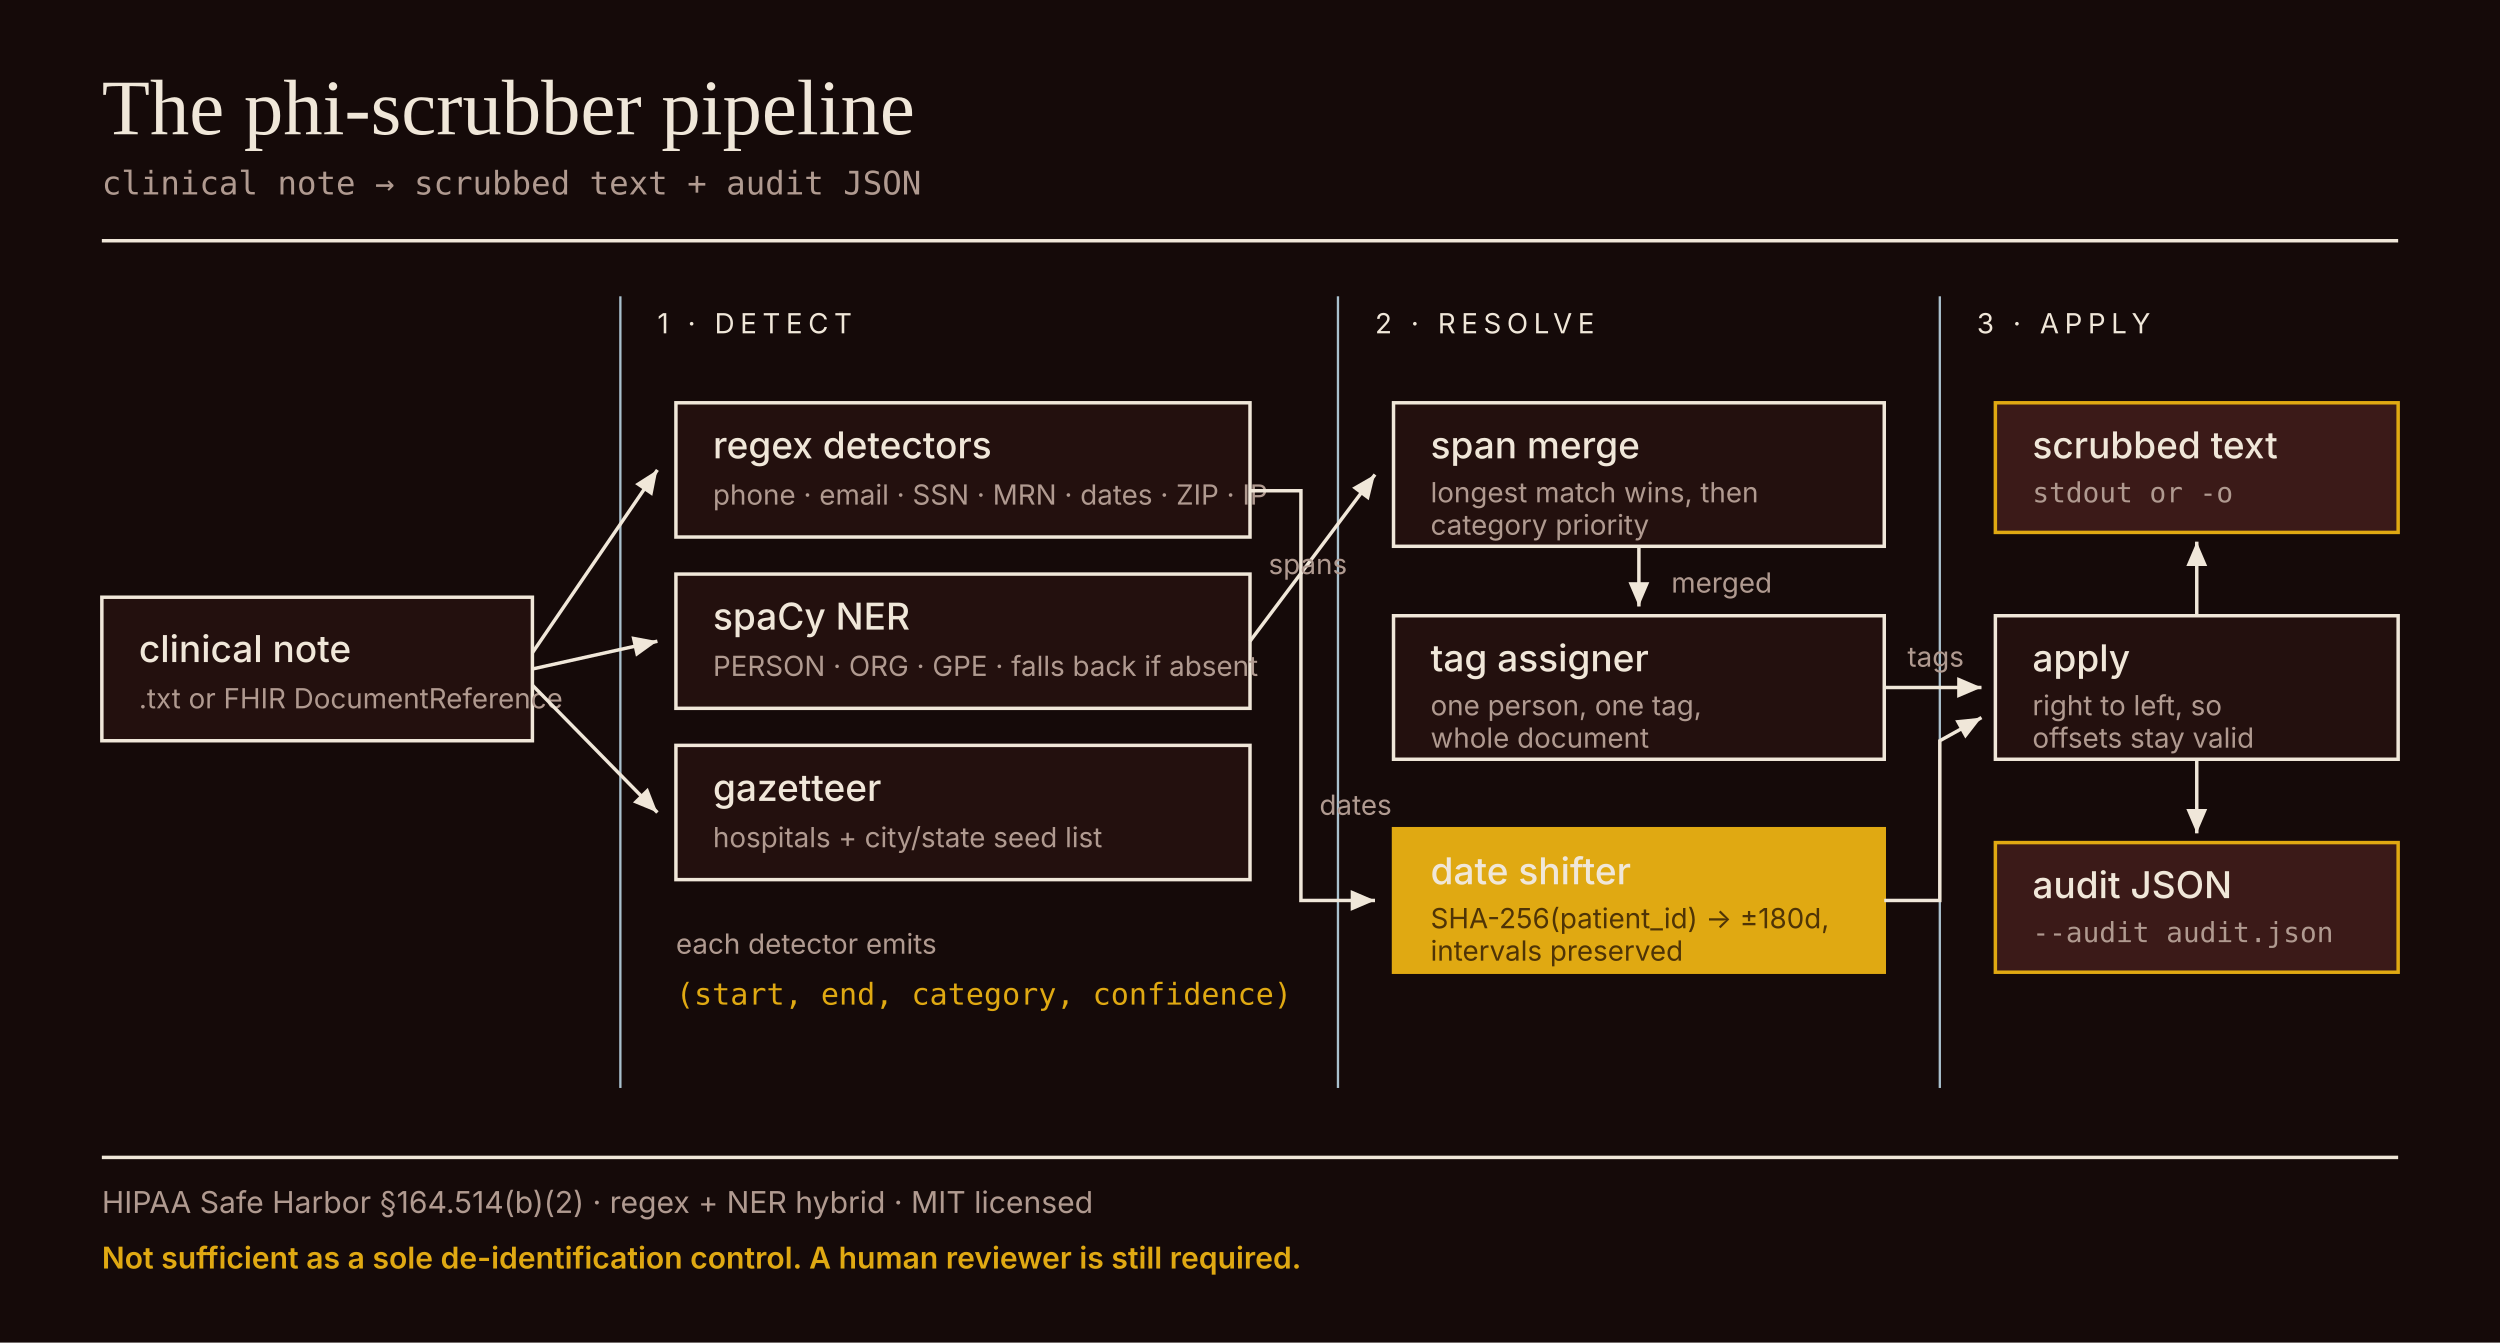
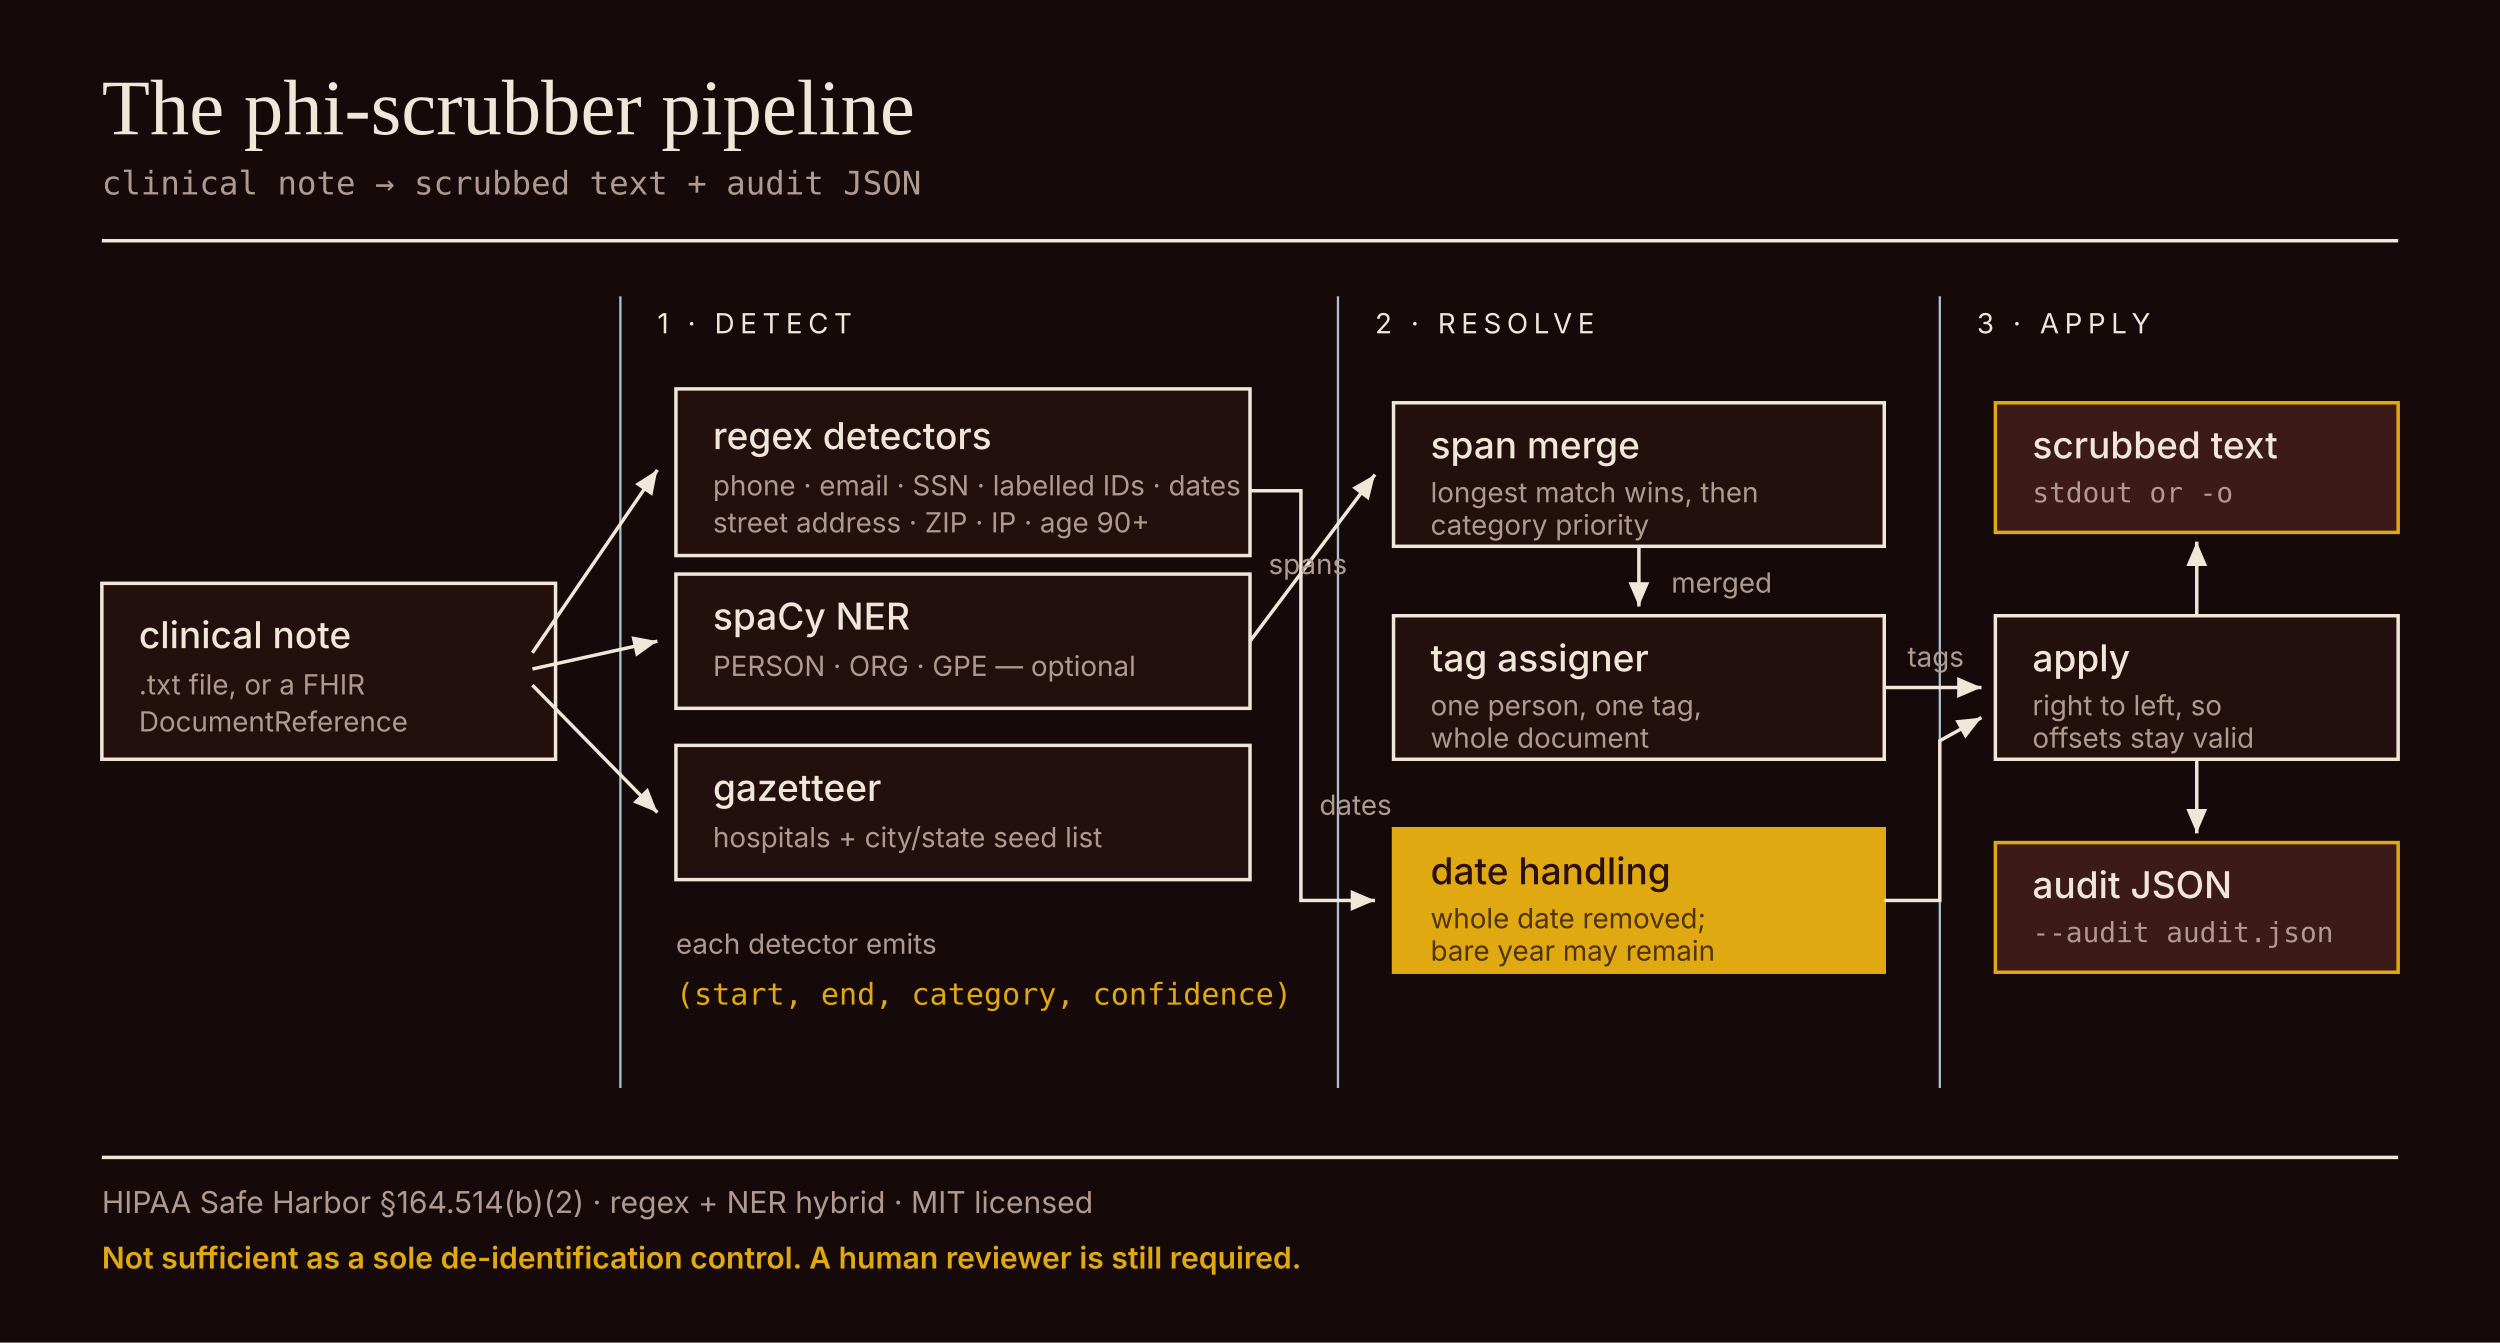
<svg xmlns="http://www.w3.org/2000/svg" viewBox="0 0 1080 580" role="img" aria-label="The phi-scrubber pipeline, from a clinical note through detection and span resolution to scrubbed text and an audit log" font-family="'Hanken Grotesk',system-ui,-apple-system,'Segoe UI',sans-serif">
  <defs>
    <marker id="a" markerWidth="8" markerHeight="8" refX="7" refY="3" orient="auto">
      <path d="M0,0 L0,6 L7,3 z" fill="#f0e7d9" />
    </marker>
  </defs>
  <rect width="1080" height="580" fill="#150a09" />
  <text x="44" y="58" fill="#f0e7d9" font-family="'Instrument Serif','Times New Roman',serif" font-size="34">The phi-scrubber pipeline</text>
  <text x="44" y="84" fill="#b09a90" font-size="14" font-family="ui-monospace,'Cascadia Code','Consolas',monospace">clinical note → scrubbed text + audit JSON</text>
  <line x1="44" y1="104" x2="1036" y2="104" stroke="#f0e7d9" stroke-width="1.5" />
  <line x1="268" y1="128" x2="268" y2="470" stroke="#a9c0cd" stroke-width="1" />
  <line x1="578" y1="128" x2="578" y2="470" stroke="#a9c0cd" stroke-width="1" />
  <line x1="838" y1="128" x2="838" y2="470" stroke="#a9c0cd" stroke-width="1" />
  <text x="284" y="144" fill="#f0e7d9" font-size="12" letter-spacing="2.4">1 · DETECT</text>
  <text x="594" y="144" fill="#f0e7d9" font-size="12" letter-spacing="2.4">2 · RESOLVE</text>
  <text x="854" y="144" fill="#f0e7d9" font-size="12" letter-spacing="2.4">3 · APPLY</text>
-   <rect x="44" y="258" width="186" height="62" fill="#23100e" stroke="#f0e7d9" stroke-width="1.5" />
-   <text x="60" y="286" fill="#f0e7d9" font-size="16" font-weight="500">clinical note</text>
-   <text x="60" y="306" fill="#b09a90" font-size="12">.txt or FHIR DocumentReference</text>
-   <rect x="292" y="174" width="248" height="58" fill="#23100e" stroke="#f0e7d9" stroke-width="1.5" />
-   <text x="308" y="198" fill="#f0e7d9" font-size="16" font-weight="500">regex detectors</text>
-   <text x="308" y="218" fill="#b09a90" font-size="12">phone · email · SSN · MRN · dates · ZIP · IP</text>
+   <rect x="44" y="252" width="196" height="76" fill="#23100e" stroke="#f0e7d9" stroke-width="1.5" />
+   <text x="60" y="280" fill="#f0e7d9" font-size="16" font-weight="500">clinical note</text>
+   <text x="60" y="300" fill="#b09a90" font-size="12">.txt file, or a FHIR</text>
+   <text x="60" y="316" fill="#b09a90" font-size="12">DocumentReference</text>
+   <rect x="292" y="168" width="248" height="72" fill="#23100e" stroke="#f0e7d9" stroke-width="1.5" />
+   <text x="308" y="194" fill="#f0e7d9" font-size="16" font-weight="500">regex detectors</text>
+   <text x="308" y="214" fill="#b09a90" font-size="12">phone · email · SSN · labelled IDs · dates</text>
+   <text x="308" y="230" fill="#b09a90" font-size="12">street address · ZIP · IP · age 90+</text>
  <rect x="292" y="248" width="248" height="58" fill="#23100e" stroke="#f0e7d9" stroke-width="1.5" />
  <text x="308" y="272" fill="#f0e7d9" font-size="16" font-weight="500">spaCy NER</text>
-   <text x="308" y="292" fill="#b09a90" font-size="12">PERSON · ORG · GPE · falls back if absent</text>
+   <text x="308" y="292" fill="#b09a90" font-size="12">PERSON · ORG · GPE — optional</text>
  <rect x="292" y="322" width="248" height="58" fill="#23100e" stroke="#f0e7d9" stroke-width="1.5" />
  <text x="308" y="346" fill="#f0e7d9" font-size="16" font-weight="500">gazetteer</text>
  <text x="308" y="366" fill="#b09a90" font-size="12">hospitals + city/state seed list</text>
  <text x="292" y="412" fill="#b09a90" font-size="12">each detector emits</text>
  <text x="292" y="434" fill="#e0a912" font-size="13" font-family="ui-monospace,'Cascadia Code','Consolas',monospace">(start, end, category, confidence)</text>
  <rect x="602" y="174" width="212" height="62" fill="#23100e" stroke="#f0e7d9" stroke-width="1.5" />
  <text x="618" y="198" fill="#f0e7d9" font-size="16" font-weight="500">span merge</text>
  <text x="618" y="217" fill="#b09a90" font-size="12">longest match wins, then</text>
  <text x="618" y="231" fill="#b09a90" font-size="12">category priority</text>
  <rect x="602" y="266" width="212" height="62" fill="#23100e" stroke="#f0e7d9" stroke-width="1.5" />
  <text x="618" y="290" fill="#f0e7d9" font-size="16" font-weight="500">tag assigner</text>
  <text x="618" y="309" fill="#b09a90" font-size="12">one person, one tag,</text>
  <text x="618" y="323" fill="#b09a90" font-size="12">whole document</text>
  <rect x="602" y="358" width="212" height="62" fill="#e0a912" stroke="#e0a912" stroke-width="1.5" />
-   <text x="618" y="382" fill="#f0e7d9" font-size="16" font-weight="500">date shifter</text>
-   <text x="618" y="401" fill="#4f3406" font-size="12">SHA-256(patient_id) → ±180d,</text>
-   <text x="618" y="415" fill="#4f3406" font-size="12">intervals preserved</text>
+   <text x="618" y="382" fill="#2a1110" font-size="16" font-weight="500">date handling</text>
+   <text x="618" y="401" fill="#4f3406" font-size="12">whole date removed;</text>
+   <text x="618" y="415" fill="#4f3406" font-size="12">bare year may remain</text>
  <rect x="862" y="266" width="174" height="62" fill="#23100e" stroke="#f0e7d9" stroke-width="1.5" />
  <text x="878" y="290" fill="#f0e7d9" font-size="16" font-weight="500">apply</text>
  <text x="878" y="309" fill="#b09a90" font-size="12">right to left, so</text>
  <text x="878" y="323" fill="#b09a90" font-size="12">offsets stay valid</text>
  <rect x="862" y="174" width="174" height="56" fill="#3b1a18" stroke="#e0a912" stroke-width="1.5" />
  <text x="878" y="198" fill="#f0e7d9" font-size="16" font-weight="500">scrubbed text</text>
  <text x="878" y="217" fill="#b09a90" font-size="12" font-family="ui-monospace,'Consolas',monospace">stdout or -o</text>
  <rect x="862" y="364" width="174" height="56" fill="#3b1a18" stroke="#e0a912" stroke-width="1.5" />
  <text x="878" y="388" fill="#f0e7d9" font-size="16" font-weight="500">audit JSON</text>
  <text x="878" y="407" fill="#b09a90" font-size="12" font-family="ui-monospace,'Consolas',monospace">--audit audit.json</text>
  <path d="M230 282 L284 203" fill="none" stroke="#f0e7d9" stroke-width="1.5" marker-end="url(#a)" />
  <path d="M230 289 L284 277" fill="none" stroke="#f0e7d9" stroke-width="1.5" marker-end="url(#a)" />
  <path d="M230 296 L284 351" fill="none" stroke="#f0e7d9" stroke-width="1.5" marker-end="url(#a)" />
  <path d="M540 277 L594 205" fill="none" stroke="#f0e7d9" stroke-width="1.5" marker-end="url(#a)" />
  <path d="M540 212 L562 212 L562 389 L594 389" fill="none" stroke="#f0e7d9" stroke-width="1.5" marker-end="url(#a)" />
  <text x="548" y="248" fill="#b09a90" font-size="12">spans</text>
  <text x="570" y="352" fill="#b09a90" font-size="12">dates</text>
  <path d="M708 236 L708 262" fill="none" stroke="#f0e7d9" stroke-width="1.5" marker-end="url(#a)" />
  <path d="M814 297 L856 297" fill="none" stroke="#f0e7d9" stroke-width="1.5" marker-end="url(#a)" />
  <path d="M814 389 L838 389 L838 320 L856 310" fill="none" stroke="#f0e7d9" stroke-width="1.5" marker-end="url(#a)" />
  <text x="722" y="256" fill="#b09a90" font-size="12">merged</text>
  <text x="824" y="288" fill="#b09a90" font-size="12">tags</text>
  <path d="M949 266 L949 234" fill="none" stroke="#f0e7d9" stroke-width="1.5" marker-end="url(#a)" />
  <path d="M949 328 L949 360" fill="none" stroke="#f0e7d9" stroke-width="1.5" marker-end="url(#a)" />
  <line x1="44" y1="500" x2="1036" y2="500" stroke="#f0e7d9" stroke-width="1.5" />
  <text x="44" y="524" fill="#b09a90" font-size="13">HIPAA Safe Harbor §164.514(b)(2) · regex + NER hybrid · MIT licensed</text>
  <text x="44" y="548" fill="#e0a912" font-size="13" font-weight="600">Not sufficient as a sole de-identification control. A human reviewer is still required.</text>
</svg>
